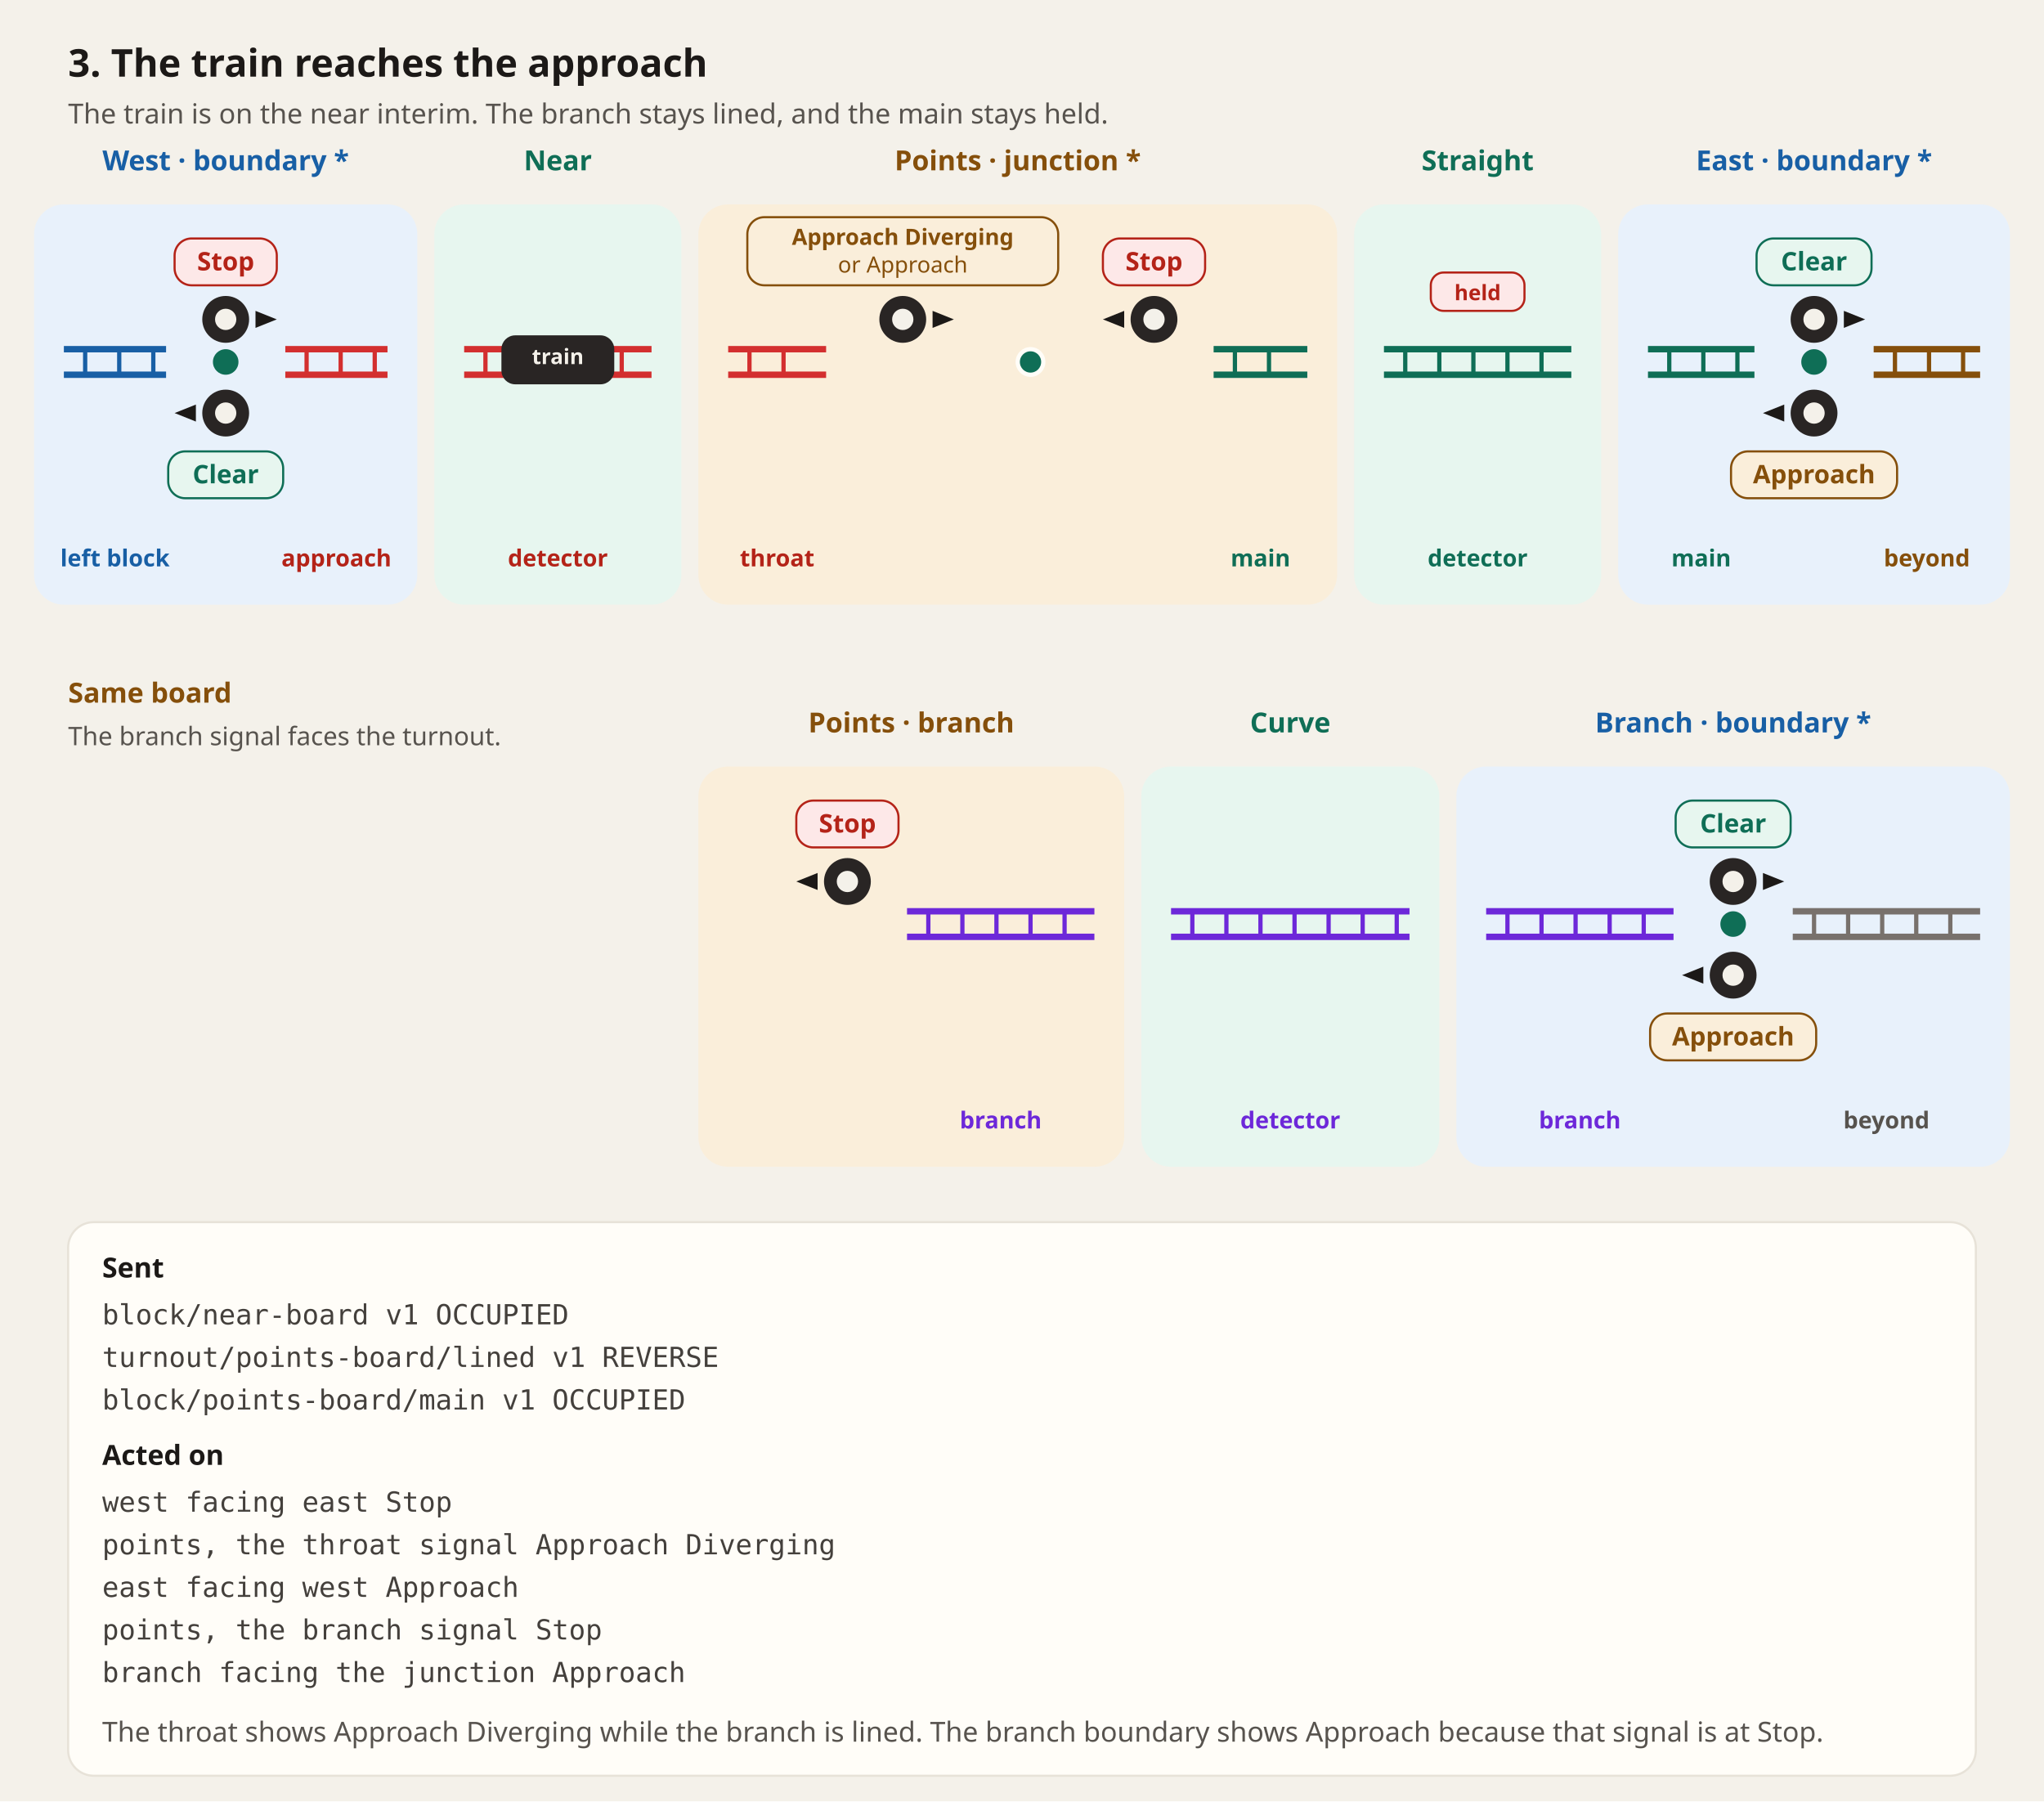
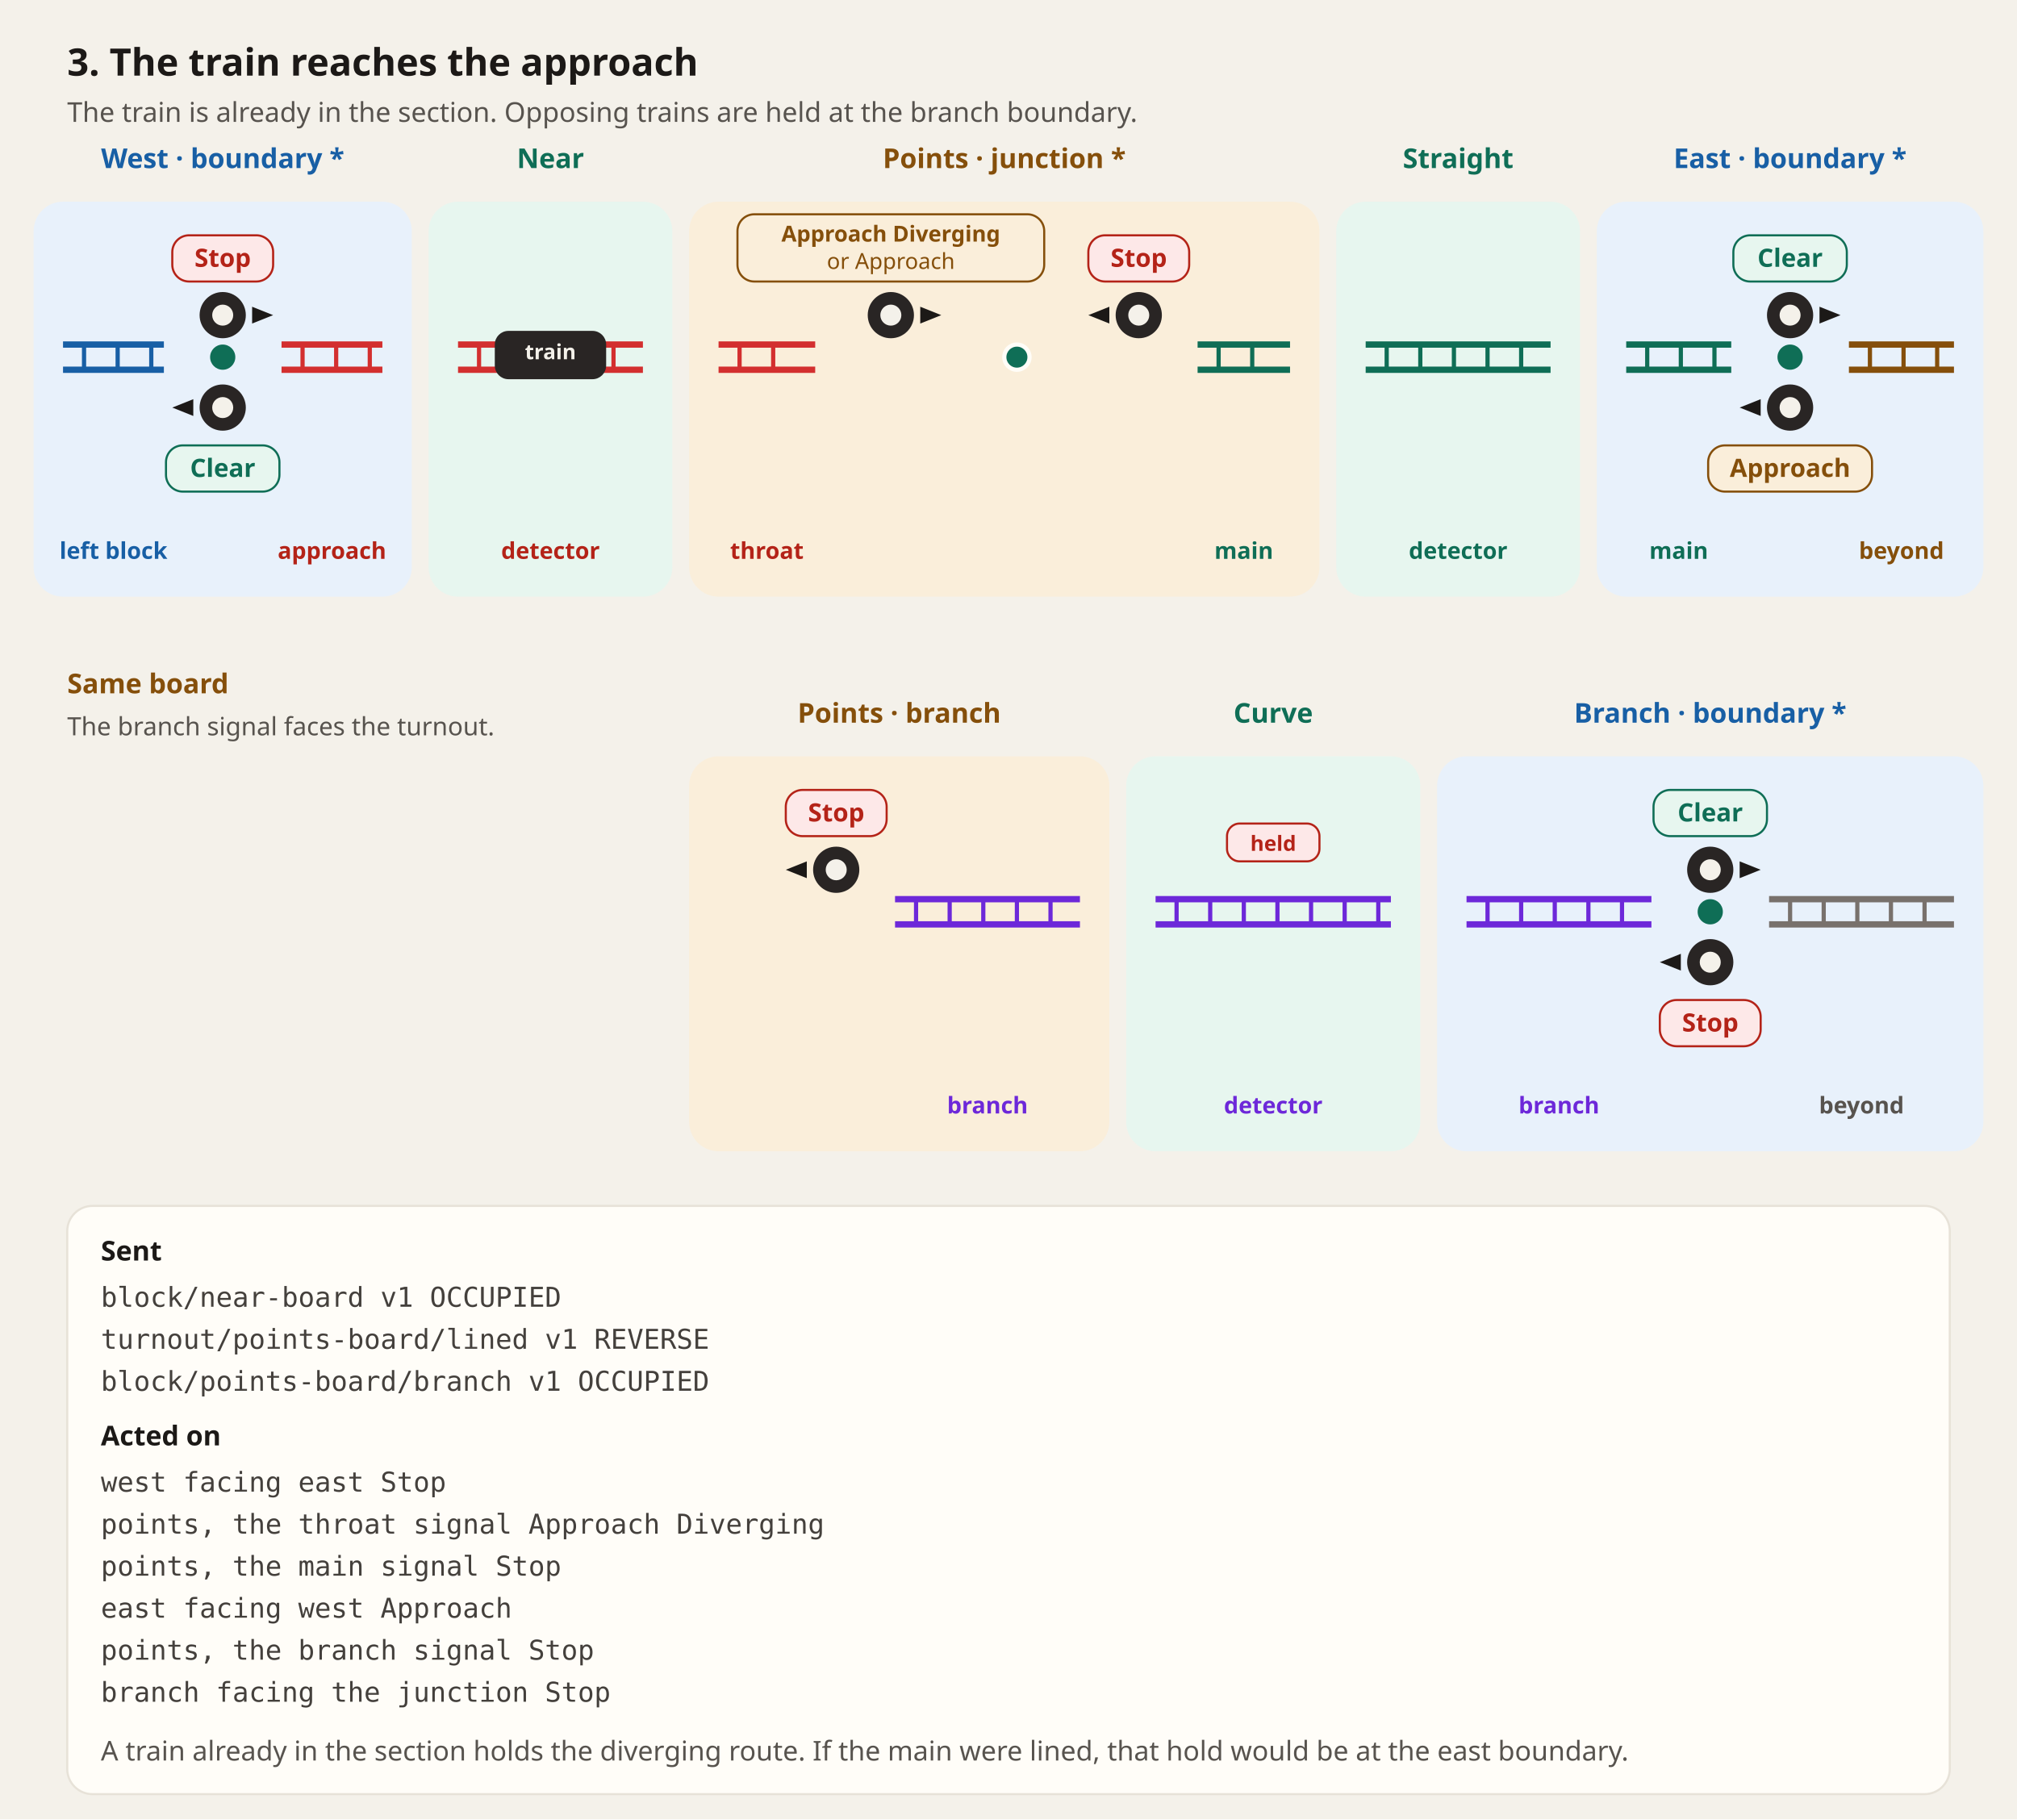
- <svg xmlns="http://www.w3.org/2000/svg" width="960" height="846" viewBox="0 0 960 846" role="img" aria-labelledby="title desc">
-   <rect width="960" height="846" fill="#f4f1ea" />
+ <svg xmlns="http://www.w3.org/2000/svg" width="960" height="866" viewBox="0 0 960 866" role="img" aria-labelledby="title desc">
+   <rect width="960" height="866" fill="#f4f1ea" />
  <g font-family="ui-sans-serif, system-ui, sans-serif" fill="#1c1917">
    <text x="32" y="36" font-size="18" font-weight="600">3. The train reaches the approach</text>
-     <text x="32" y="58" fill="#57534e" font-size="13">The train is on the near interim. The branch stays lined, and the main stays held.</text>
+     <text x="32" y="58" fill="#57534e" font-size="13">The train is already in the section. Opposing trains are held at the branch boundary.</text>
    <rect x="16" y="96" width="180" height="188" rx="14" fill="#e8f1fb" />
    <text x="106.0" y="80" text-anchor="middle" fill="#185fa5" font-size="13" font-weight="600">West · boundary *</text>
    <g stroke="#185fa5" stroke-width="3" stroke-linecap="butt">
      <line x1="30.0" y1="164.0" x2="78.0" y2="164.0" />
      <line x1="30.0" y1="176.0" x2="78.0" y2="176.0" />
    </g>
    <g stroke="#185fa5" stroke-width="2">
      <line x1="40.0" y1="164.0" x2="40.0" y2="176.0" />
      <line x1="56.0" y1="164.0" x2="56.0" y2="176.0" />
      <line x1="72.0" y1="164.0" x2="72.0" y2="176.0" />
    </g>
    <g stroke="#d32f2f" stroke-width="3" stroke-linecap="butt">
      <line x1="134.0" y1="164.0" x2="182.0" y2="164.0" />
      <line x1="134.0" y1="176.0" x2="182.0" y2="176.0" />
    </g>
    <g stroke="#d32f2f" stroke-width="2">
      <line x1="144.0" y1="164.0" x2="144.0" y2="176.0" />
      <line x1="160.0" y1="164.0" x2="160.0" y2="176.0" />
      <line x1="176.0" y1="164.0" x2="176.0" y2="176.0" />
    </g>
    <g transform="translate(106.0 150.0) scale(1 1)">
      <circle cx="0" cy="0" r="11" fill="#292524" />
      <circle cx="0" cy="0" r="5" fill="#f4f1ea" />
      <polygon points="14,-4 24,0 14,4" fill="#1c1917" />
    </g>
    <g transform="translate(106.0 194.0) scale(-1 1)">
      <circle cx="0" cy="0" r="11" fill="#292524" />
      <circle cx="0" cy="0" r="5" fill="#f4f1ea" />
      <polygon points="14,-4 24,0 14,4" fill="#1c1917" />
    </g>
    <circle cx="106.0" cy="170.0" r="6" fill="#0f6e56" />
    <text x="54.0" y="266" text-anchor="middle" fill="#185fa5" font-size="11" font-weight="600">left block</text>
    <text x="158.0" y="266" text-anchor="middle" fill="#b42318" font-size="11" font-weight="600">approach</text>
    <rect x="82.0" y="112.0" width="48" height="22" rx="8" fill="#fde8e8" stroke="#b42318" />
    <text x="106.0" y="127.0" text-anchor="middle" fill="#b42318" font-size="12" font-weight="600">Stop</text>
    <rect x="79.0" y="212.0" width="54" height="22" rx="8" fill="#e7f6ef" stroke="#0f6e56" />
    <text x="106.0" y="227.0" text-anchor="middle" fill="#0f6e56" font-size="12" font-weight="600">Clear</text>
    <rect x="204" y="96" width="116" height="188" rx="14" fill="#e7f6ef" />
    <text x="262.0" y="80" text-anchor="middle" fill="#0f6e56" font-size="13" font-weight="600">Near</text>
    <g stroke="#d32f2f" stroke-width="3" stroke-linecap="butt">
      <line x1="218.0" y1="164.0" x2="306.0" y2="164.0" />
      <line x1="218.0" y1="176.0" x2="306.0" y2="176.0" />
    </g>
    <g stroke="#d32f2f" stroke-width="2">
      <line x1="228.0" y1="164.0" x2="228.0" y2="176.0" />
      <line x1="244.0" y1="164.0" x2="244.0" y2="176.0" />
      <line x1="260.0" y1="164.0" x2="260.0" y2="176.0" />
      <line x1="276.0" y1="164.0" x2="276.0" y2="176.0" />
      <line x1="292.0" y1="164.0" x2="292.0" y2="176.0" />
    </g>
    <text x="262.0" y="266" text-anchor="middle" fill="#b42318" font-size="11" font-weight="600">detector</text>
    <rect x="236.0" y="158.0" width="52" height="22" rx="6" fill="#292524" stroke="#292524" />
    <text x="262.0" y="171.0" text-anchor="middle" fill="#f4f1ea" font-size="10" font-weight="600">train</text>
    <rect x="328" y="96" width="300" height="188" rx="14" fill="#faeeda" />
    <text x="478.0" y="80" text-anchor="middle" fill="#854f0b" font-size="13" font-weight="600">Points · junction *</text>
    <g stroke="#d32f2f" stroke-width="3" stroke-linecap="butt">
      <line x1="342.0" y1="164.0" x2="388.0" y2="164.0" />
      <line x1="342.0" y1="176.0" x2="388.0" y2="176.0" />
    </g>
    <g stroke="#d32f2f" stroke-width="2">
      <line x1="352.0" y1="164.0" x2="352.0" y2="176.0" />
      <line x1="368.0" y1="164.0" x2="368.0" y2="176.0" />
    </g>
    <g stroke="#0f6e56" stroke-width="3" stroke-linecap="butt">
      <line x1="570.0" y1="164.0" x2="614.0" y2="164.0" />
      <line x1="570.0" y1="176.0" x2="614.0" y2="176.0" />
    </g>
    <g stroke="#0f6e56" stroke-width="2">
      <line x1="580.0" y1="164.0" x2="580.0" y2="176.0" />
      <line x1="596.0" y1="164.0" x2="596.0" y2="176.0" />
    </g>
    <g transform="translate(424.0 150.0) scale(1 1)">
      <circle cx="0" cy="0" r="11" fill="#292524" />
      <circle cx="0" cy="0" r="5" fill="#f4f1ea" />
      <polygon points="14,-4 24,0 14,4" fill="#1c1917" />
    </g>
    <g transform="translate(542.0 150.0) scale(-1 1)">
      <circle cx="0" cy="0" r="11" fill="#292524" />
      <circle cx="0" cy="0" r="5" fill="#f4f1ea" />
      <polygon points="14,-4 24,0 14,4" fill="#1c1917" />
    </g>
    <circle cx="484.0" cy="170.0" r="6" fill="#0f6e56" stroke="#fffdf8" stroke-width="2" />
    <text x="365.0" y="266" text-anchor="middle" fill="#b42318" font-size="11" font-weight="600">throat</text>
    <text x="592.0" y="266" text-anchor="middle" fill="#0f6e56" font-size="11" font-weight="600">main</text>
    <rect x="351.0" y="102.0" width="146" height="32" rx="8" fill="#faeeda" stroke="#854f0b" />
    <text x="424.0" y="115.0" text-anchor="middle" fill="#854f0b" font-size="10.5" font-weight="600">Approach Diverging</text>
    <text x="424.0" y="128.0" text-anchor="middle" fill="#854f0b" font-size="10.5">or Approach</text>
    <rect x="518.0" y="112.0" width="48" height="22" rx="8" fill="#fde8e8" stroke="#b42318" />
    <text x="542.0" y="127.0" text-anchor="middle" fill="#b42318" font-size="12" font-weight="600">Stop</text>
    <rect x="636" y="96" width="116" height="188" rx="14" fill="#e7f6ef" />
    <text x="694.0" y="80" text-anchor="middle" fill="#0f6e56" font-size="13" font-weight="600">Straight</text>
    <g stroke="#0f6e56" stroke-width="3" stroke-linecap="butt">
      <line x1="650.0" y1="164.0" x2="738.0" y2="164.0" />
      <line x1="650.0" y1="176.0" x2="738.0" y2="176.0" />
    </g>
    <g stroke="#0f6e56" stroke-width="2">
      <line x1="660.0" y1="164.0" x2="660.0" y2="176.0" />
      <line x1="676.0" y1="164.0" x2="676.0" y2="176.0" />
      <line x1="692.0" y1="164.0" x2="692.0" y2="176.0" />
      <line x1="708.0" y1="164.0" x2="708.0" y2="176.0" />
      <line x1="724.0" y1="164.0" x2="724.0" y2="176.0" />
    </g>
    <text x="694.0" y="266" text-anchor="middle" fill="#0f6e56" font-size="11" font-weight="600">detector</text>
-     <rect x="672.0" y="128.0" width="44" height="18" rx="6" fill="#fde8e8" stroke="#b42318" />
-     <text x="694.0" y="141.0" text-anchor="middle" fill="#b42318" font-size="10" font-weight="600">held</text>
    <rect x="760" y="96" width="184" height="188" rx="14" fill="#e8f1fb" />
    <text x="852.0" y="80" text-anchor="middle" fill="#185fa5" font-size="13" font-weight="600">East · boundary *</text>
    <g stroke="#0f6e56" stroke-width="3" stroke-linecap="butt">
      <line x1="774.0" y1="164.0" x2="824.0" y2="164.0" />
      <line x1="774.0" y1="176.0" x2="824.0" y2="176.0" />
    </g>
    <g stroke="#0f6e56" stroke-width="2">
      <line x1="784.0" y1="164.0" x2="784.0" y2="176.0" />
      <line x1="800.0" y1="164.0" x2="800.0" y2="176.0" />
      <line x1="816.0" y1="164.0" x2="816.0" y2="176.0" />
    </g>
    <g stroke="#854f0b" stroke-width="3" stroke-linecap="butt">
      <line x1="880.0" y1="164.0" x2="930.0" y2="164.0" />
      <line x1="880.0" y1="176.0" x2="930.0" y2="176.0" />
    </g>
    <g stroke="#854f0b" stroke-width="2">
      <line x1="890.0" y1="164.0" x2="890.0" y2="176.0" />
      <line x1="906.0" y1="164.0" x2="906.0" y2="176.0" />
      <line x1="922.0" y1="164.0" x2="922.0" y2="176.0" />
    </g>
    <g transform="translate(852.0 150.0) scale(1 1)">
      <circle cx="0" cy="0" r="11" fill="#292524" />
      <circle cx="0" cy="0" r="5" fill="#f4f1ea" />
      <polygon points="14,-4 24,0 14,4" fill="#1c1917" />
    </g>
    <g transform="translate(852.0 194.0) scale(-1 1)">
      <circle cx="0" cy="0" r="11" fill="#292524" />
      <circle cx="0" cy="0" r="5" fill="#f4f1ea" />
      <polygon points="14,-4 24,0 14,4" fill="#1c1917" />
    </g>
    <circle cx="852.0" cy="170.0" r="6" fill="#0f6e56" />
    <text x="799.0" y="266" text-anchor="middle" fill="#0f6e56" font-size="11" font-weight="600">main</text>
    <text x="905.0" y="266" text-anchor="middle" fill="#854f0b" font-size="11" font-weight="600">beyond</text>
    <rect x="825.0" y="112.0" width="54" height="22" rx="8" fill="#e7f6ef" stroke="#0f6e56" />
    <text x="852.0" y="127.0" text-anchor="middle" fill="#0f6e56" font-size="12" font-weight="600">Clear</text>
    <rect x="813.0" y="212.0" width="78" height="22" rx="8" fill="#faeeda" stroke="#854f0b" />
    <text x="852.0" y="227.0" text-anchor="middle" fill="#854f0b" font-size="12" font-weight="600">Approach</text>
    <text x="32" y="330" fill="#854f0b" font-size="13" font-weight="600">Same board</text>
    <text x="32" y="350" fill="#57534e" font-size="12">The branch signal faces the turnout.</text>
    <rect x="328" y="360" width="200" height="188" rx="14" fill="#faeeda" />
    <text x="428.0" y="344" text-anchor="middle" fill="#854f0b" font-size="13" font-weight="600">Points · branch</text>
    <g stroke="#6d28d9" stroke-width="3" stroke-linecap="butt">
      <line x1="426.0" y1="428.0" x2="514.0" y2="428.0" />
      <line x1="426.0" y1="440.0" x2="514.0" y2="440.0" />
    </g>
    <g stroke="#6d28d9" stroke-width="2">
      <line x1="436.0" y1="428.0" x2="436.0" y2="440.0" />
      <line x1="452.0" y1="428.0" x2="452.0" y2="440.0" />
      <line x1="468.0" y1="428.0" x2="468.0" y2="440.0" />
      <line x1="484.0" y1="428.0" x2="484.0" y2="440.0" />
      <line x1="500.0" y1="428.0" x2="500.0" y2="440.0" />
    </g>
    <g transform="translate(398.0 414.0) scale(-1 1)">
      <circle cx="0" cy="0" r="11" fill="#292524" />
      <circle cx="0" cy="0" r="5" fill="#f4f1ea" />
      <polygon points="14,-4 24,0 14,4" fill="#1c1917" />
    </g>
    <text x="470.0" y="530" text-anchor="middle" fill="#6d28d9" font-size="11" font-weight="600">branch</text>
    <rect x="374.0" y="376.0" width="48" height="22" rx="8" fill="#fde8e8" stroke="#b42318" />
    <text x="398.0" y="391.0" text-anchor="middle" fill="#b42318" font-size="12" font-weight="600">Stop</text>
    <rect x="536" y="360" width="140" height="188" rx="14" fill="#e7f6ef" />
    <text x="606.0" y="344" text-anchor="middle" fill="#0f6e56" font-size="13" font-weight="600">Curve</text>
    <g stroke="#6d28d9" stroke-width="3" stroke-linecap="butt">
      <line x1="550.0" y1="428.0" x2="662.0" y2="428.0" />
      <line x1="550.0" y1="440.0" x2="662.0" y2="440.0" />
    </g>
    <g stroke="#6d28d9" stroke-width="2">
      <line x1="560.0" y1="428.0" x2="560.0" y2="440.0" />
      <line x1="576.0" y1="428.0" x2="576.0" y2="440.0" />
      <line x1="592.0" y1="428.0" x2="592.0" y2="440.0" />
      <line x1="608.0" y1="428.0" x2="608.0" y2="440.0" />
      <line x1="624.0" y1="428.0" x2="624.0" y2="440.0" />
      <line x1="640.0" y1="428.0" x2="640.0" y2="440.0" />
      <line x1="656.0" y1="428.0" x2="656.0" y2="440.0" />
    </g>
    <text x="606.0" y="530" text-anchor="middle" fill="#6d28d9" font-size="11" font-weight="600">detector</text>
+     <rect x="584.0" y="392.0" width="44" height="18" rx="6" fill="#fde8e8" stroke="#b42318" />
+     <text x="606.0" y="405.0" text-anchor="middle" fill="#b42318" font-size="10" font-weight="600">held</text>
    <rect x="684" y="360" width="260" height="188" rx="14" fill="#e8f1fb" />
    <text x="814.0" y="344" text-anchor="middle" fill="#185fa5" font-size="13" font-weight="600">Branch · boundary *</text>
    <g stroke="#6d28d9" stroke-width="3" stroke-linecap="butt">
      <line x1="698.0" y1="428.0" x2="786.0" y2="428.0" />
      <line x1="698.0" y1="440.0" x2="786.0" y2="440.0" />
    </g>
    <g stroke="#6d28d9" stroke-width="2">
      <line x1="708.0" y1="428.0" x2="708.0" y2="440.0" />
      <line x1="724.0" y1="428.0" x2="724.0" y2="440.0" />
      <line x1="740.0" y1="428.0" x2="740.0" y2="440.0" />
      <line x1="756.0" y1="428.0" x2="756.0" y2="440.0" />
      <line x1="772.0" y1="428.0" x2="772.0" y2="440.0" />
    </g>
    <g stroke="#78716c" stroke-width="3" stroke-linecap="butt">
      <line x1="842.0" y1="428.0" x2="930.0" y2="428.0" />
      <line x1="842.0" y1="440.0" x2="930.0" y2="440.0" />
    </g>
    <g stroke="#78716c" stroke-width="2">
      <line x1="852.0" y1="428.0" x2="852.0" y2="440.0" />
      <line x1="868.0" y1="428.0" x2="868.0" y2="440.0" />
      <line x1="884.0" y1="428.0" x2="884.0" y2="440.0" />
      <line x1="900.0" y1="428.0" x2="900.0" y2="440.0" />
      <line x1="916.0" y1="428.0" x2="916.0" y2="440.0" />
    </g>
    <g transform="translate(814.0 414.0) scale(1 1)">
      <circle cx="0" cy="0" r="11" fill="#292524" />
      <circle cx="0" cy="0" r="5" fill="#f4f1ea" />
      <polygon points="14,-4 24,0 14,4" fill="#1c1917" />
    </g>
    <g transform="translate(814.0 458.0) scale(-1 1)">
      <circle cx="0" cy="0" r="11" fill="#292524" />
      <circle cx="0" cy="0" r="5" fill="#f4f1ea" />
      <polygon points="14,-4 24,0 14,4" fill="#1c1917" />
    </g>
    <circle cx="814.0" cy="434.0" r="6" fill="#0f6e56" />
    <text x="742.0" y="530" text-anchor="middle" fill="#6d28d9" font-size="11" font-weight="600">branch</text>
    <text x="886.0" y="530" text-anchor="middle" fill="#57534e" font-size="11" font-weight="600">beyond</text>
    <rect x="787.0" y="376.0" width="54" height="22" rx="8" fill="#e7f6ef" stroke="#0f6e56" />
    <text x="814.0" y="391.0" text-anchor="middle" fill="#0f6e56" font-size="12" font-weight="600">Clear</text>
-     <rect x="775.0" y="476.0" width="78" height="22" rx="8" fill="#faeeda" stroke="#854f0b" />
-     <text x="814.0" y="491.0" text-anchor="middle" fill="#854f0b" font-size="12" font-weight="600">Approach</text>
-     <rect x="32" y="574" width="896" height="260" rx="12" fill="#fffdf8" stroke="#e7e2d8" />
+     <rect x="790.0" y="476.0" width="48" height="22" rx="8" fill="#fde8e8" stroke="#b42318" />
+     <text x="814.0" y="491.0" text-anchor="middle" fill="#b42318" font-size="12" font-weight="600">Stop</text>
+     <rect x="32" y="574" width="896" height="280" rx="12" fill="#fffdf8" stroke="#e7e2d8" />
    <text x="48" y="600" font-size="13" font-weight="600">Sent</text>
    <text x="48" y="622" fill="#44403c" font-family="ui-monospace, SFMono-Regular, Menlo, monospace" font-size="13">block/near-board                           v1 OCCUPIED</text>
    <text x="48" y="642" fill="#44403c" font-family="ui-monospace, SFMono-Regular, Menlo, monospace" font-size="13">turnout/points-board/lined                 v1 REVERSE</text>
-     <text x="48" y="662" fill="#44403c" font-family="ui-monospace, SFMono-Regular, Menlo, monospace" font-size="13">block/points-board/main                    v1 OCCUPIED</text>
+     <text x="48" y="662" fill="#44403c" font-family="ui-monospace, SFMono-Regular, Menlo, monospace" font-size="13">block/points-board/branch                  v1 OCCUPIED</text>
    <text x="48" y="688" font-size="13" font-weight="600">Acted on</text>
    <text x="48" y="710" fill="#44403c" font-family="ui-monospace, SFMono-Regular, Menlo, monospace" font-size="13">west facing east                           Stop</text>
    <text x="48" y="730" fill="#44403c" font-family="ui-monospace, SFMono-Regular, Menlo, monospace" font-size="13">points, the throat signal                  Approach Diverging</text>
-     <text x="48" y="750" fill="#44403c" font-family="ui-monospace, SFMono-Regular, Menlo, monospace" font-size="13">east facing west                           Approach</text>
-     <text x="48" y="770" fill="#44403c" font-family="ui-monospace, SFMono-Regular, Menlo, monospace" font-size="13">points, the branch signal                  Stop</text>
-     <text x="48" y="790" fill="#44403c" font-family="ui-monospace, SFMono-Regular, Menlo, monospace" font-size="13">branch facing the junction                 Approach</text>
-     <text x="48" y="818" fill="#57534e" font-size="13">The throat shows Approach Diverging while the branch is lined. The branch boundary shows Approach because that signal is at Stop.</text>
+     <text x="48" y="750" fill="#44403c" font-family="ui-monospace, SFMono-Regular, Menlo, monospace" font-size="13">points, the main signal                    Stop</text>
+     <text x="48" y="770" fill="#44403c" font-family="ui-monospace, SFMono-Regular, Menlo, monospace" font-size="13">east facing west                           Approach</text>
+     <text x="48" y="790" fill="#44403c" font-family="ui-monospace, SFMono-Regular, Menlo, monospace" font-size="13">points, the branch signal                  Stop</text>
+     <text x="48" y="810" fill="#44403c" font-family="ui-monospace, SFMono-Regular, Menlo, monospace" font-size="13">branch facing the junction                 Stop</text>
+     <text x="48" y="838" fill="#57534e" font-size="13">A train already in the section holds the diverging route. If the main were lined, that hold would be at the east boundary.</text>
  </g>
</svg>
